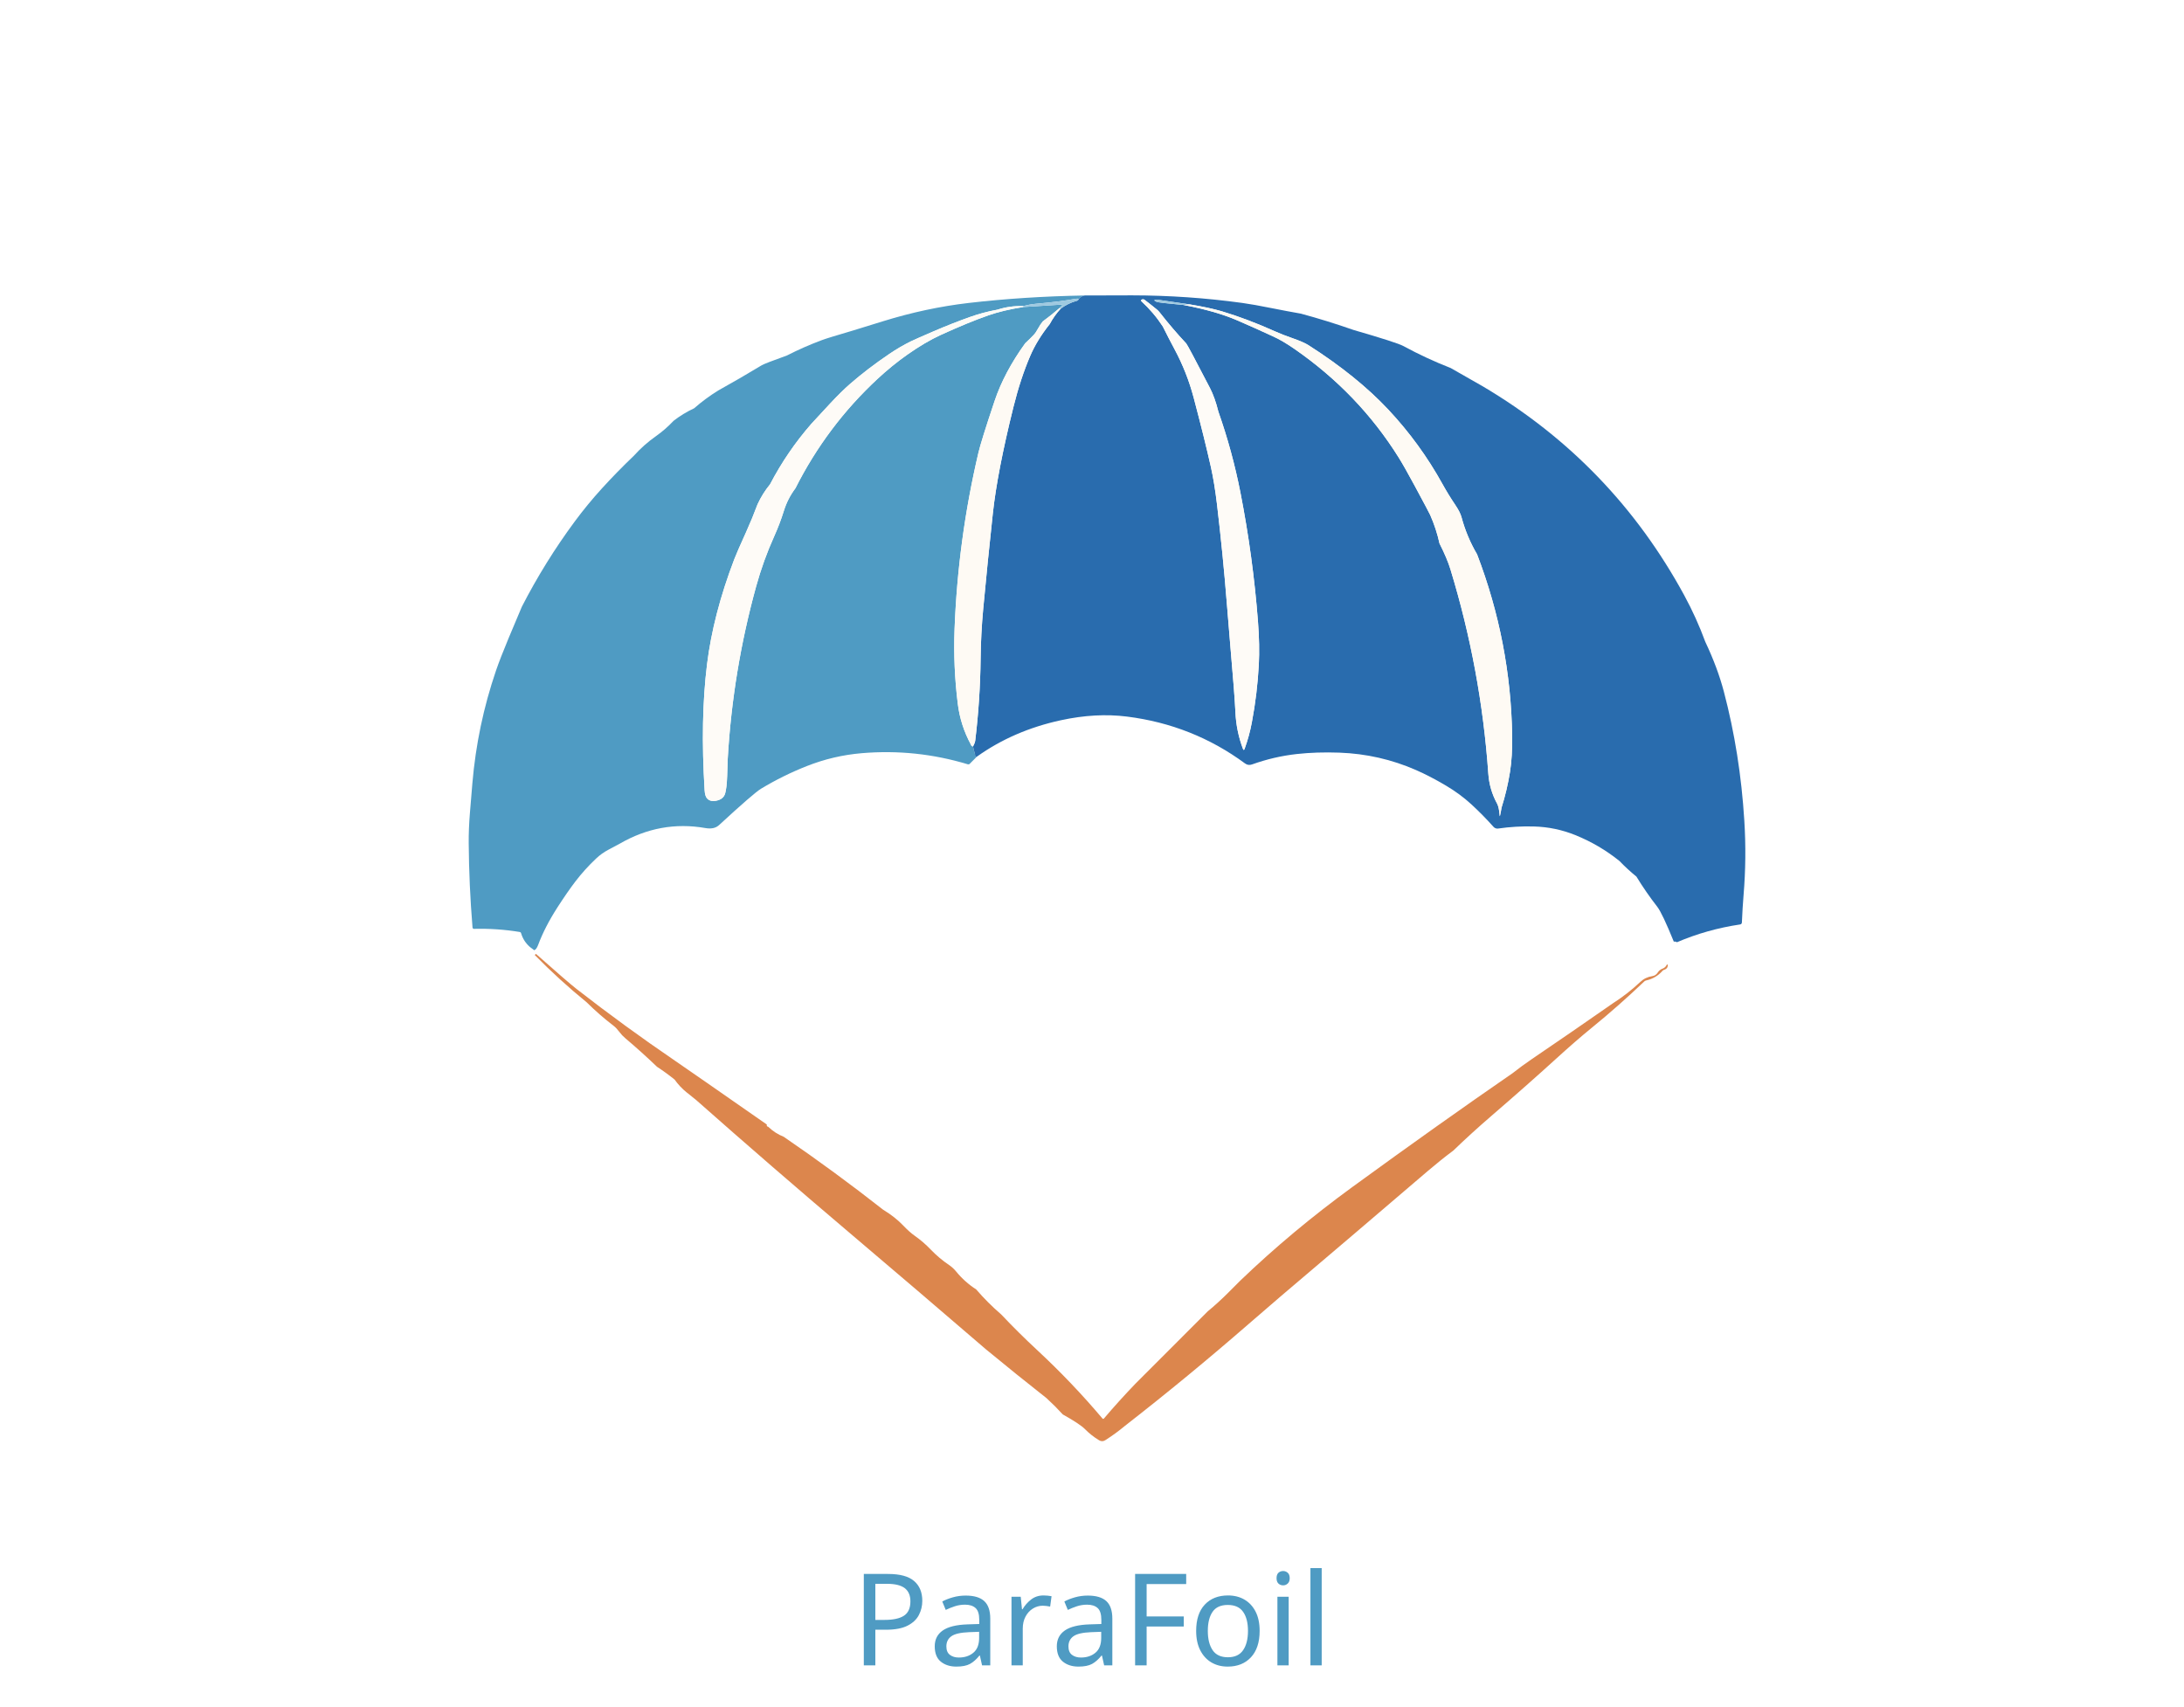
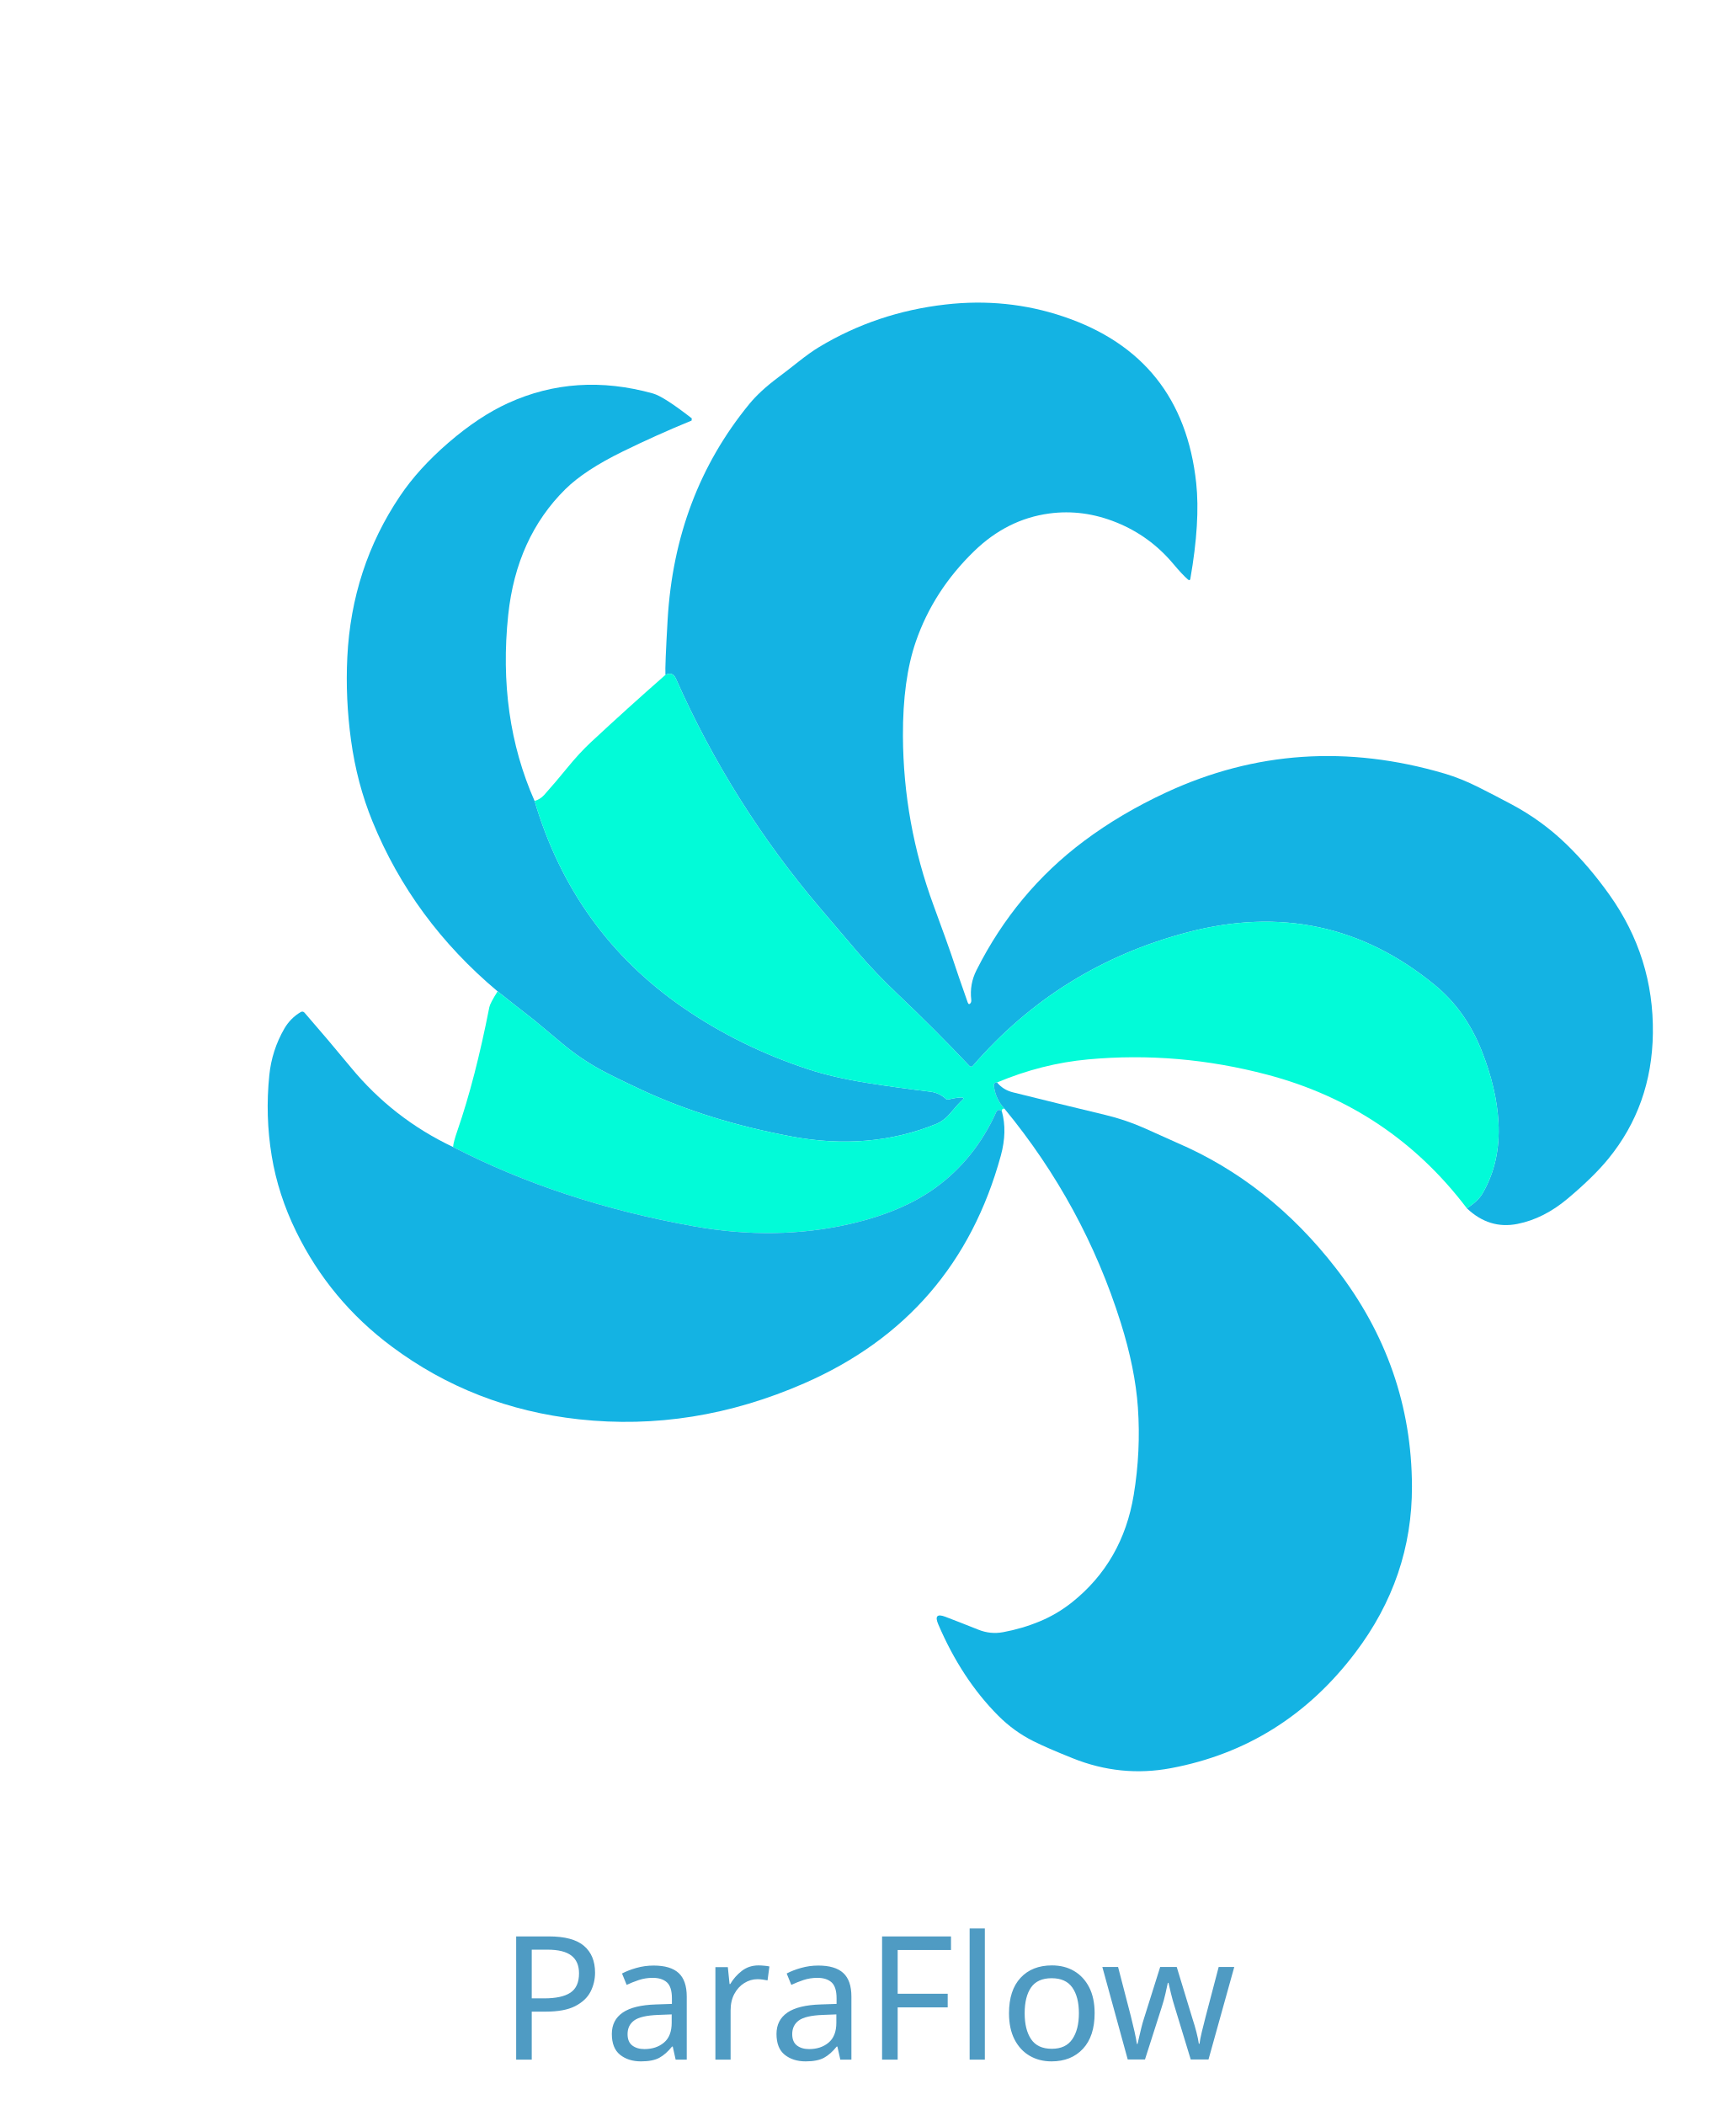
- <svg xmlns="http://www.w3.org/2000/svg" version="1.1" viewBox="0 0 1024 800">
-   <path fill="rgb(79,155,195)" fill-opacity="1.000" d="M 508.50 138.54 Q 506.82 138.87 505.79 140.25 Q 505.41 139.91 504.56 140.06 Q 497.05 141.43 485.74 142.43 Q 482.69 142.70 479.75 143.54 Q 473.56 143.29 467.69 145.19 Q 461.06 146.38 454.71 148.65 Q 446.18 151.70 437.85 155.29 Q 428.99 159.11 427.03 160.07 Q 421.99 162.55 416.81 166.06 Q 406.75 172.88 398.49 180.07 Q 394.55 183.51 389.25 189.17 Q 381.68 197.26 380.44 198.69 Q 369.06 211.72 361.06 227.06 Q 357.52 231.38 355.19 236.44 Q 352.73 243.04 349.83 249.46 Q 345.50 259.01 344.22 262.35 Q 334.39 288.14 331.50 311.50 Q 328.32 337.24 330.37 370.50 Q 330.54 373.19 331.44 374.26 Q 332.89 375.97 335.74 375.44 Q 339.20 374.79 340.00 372.00 Q 340.75 369.35 340.94 363.81 Q 341.21 355.75 341.21 355.71 Q 343.58 314.63 354.53 274.94 Q 357.87 262.82 363.03 251.37 Q 365.64 245.58 367.53 239.51 Q 369.32 233.75 372.94 228.94 Q 387.67 199.75 411.41 177.68 Q 418.28 171.30 425.43 166.27 Q 433.77 160.40 441.06 157.06 Q 454.02 151.13 463.56 147.81 Q 470.41 145.43 479.75 143.96 L 497.68 142.82 Q 498.34 142.77 497.91 143.23 L 496.75 144.46 Q 492.97 147.73 488.94 150.69 Q 487.69 152.21 486.77 153.93 Q 485.66 156.00 484.60 157.10 Q 482.70 159.07 480.69 160.94 Q 470.83 174.58 466.31 188.06 Q 460.04 206.77 458.75 212.25 Q 449.15 253.07 447.56 294.99 Q 446.90 312.57 449.08 330.02 Q 450.34 340.12 455.19 349.06 Q 455.39 349.88 456.21 350.00 Q 456.61 351.85 457.15 353.66 Q 457.17 353.75 457.21 354.36 Q 457.25 354.90 458.00 354.79 L 454.62 358.17 A 0.88 0.79 29.6 0 1 453.77 358.35 Q 429.42 350.99 403.99 353.15 Q 390.76 354.28 378.42 359.14 Q 367.16 363.57 356.81 369.81 Q 353.43 371.85 337.12 386.88 Q 334.84 388.97 330.75 388.25 Q 309.61 384.54 290.55 395.59 Q 290.45 395.65 285.17 398.46 Q 282.08 400.10 279.52 402.52 Q 274.16 407.56 269.73 413.36 Q 266.06 418.17 261.44 425.33 Q 255.48 434.56 252.31 443.06 Q 251.54 445.12 250.50 445.54 L 248.50 444.04 Q 245.47 441.43 244.32 437.55 A 0.80 0.78 86.3 0 0 243.69 436.98 Q 233.28 435.25 222.23 435.51 A 0.66 0.66 86.8 0 1 221.55 434.90 Q 219.91 414.89 219.76 395.28 Q 219.71 388.72 220.32 381.26 Q 220.89 374.25 221.48 367.25 Q 223.79 340.08 232.56 314.41 Q 234.47 308.83 238.41 299.35 Q 244.35 285.09 244.69 284.44 Q 255.49 263.43 269.49 244.49 Q 275.39 236.51 282.17 229.06 Q 289.40 221.12 297.19 213.69 Q 301.85 208.52 307.53 204.52 Q 312.03 201.34 315.81 197.31 Q 320.29 193.84 325.44 191.44 Q 330.78 186.77 336.81 183.06 Q 347.04 177.37 357.06 171.31 Q 358.62 170.37 368.94 166.69 Q 376.98 162.58 385.44 159.44 Q 388.14 158.43 399.74 155.03 Q 400.66 154.76 414.06 150.61 Q 434.09 144.40 454.06 142.06 Q 479.79 139.06 508.50 138.54 Z" />
-   <path fill="rgb(41,108,174)" fill-opacity="1.000" d="M 508.50 138.54 Q 519.62 138.47 530.75 138.48 Q 556.78 138.51 582.54 142.05 Q 587.76 142.77 596.25 144.48 Q 603.08 145.85 609.94 147.06 Q 622.39 150.42 634.56 154.69 Q 654.94 160.59 658.00 162.25 Q 668.77 168.10 680.19 172.56 Q 687.75 176.89 695.31 181.19 Q 756.04 217.17 789.74 279.23 Q 795.43 289.72 799.56 300.94 Q 805.29 313.04 808.25 324.25 Q 815.88 353.17 817.85 384.76 Q 818.95 402.28 817.49 419.77 Q 817.00 425.63 816.71 432.55 A 0.95 0.93 87.4 0 1 815.91 433.44 Q 800.33 435.76 786.25 441.79 Q 785.59 441.34 784.79 441.50 Q 779.35 428.13 777.06 425.19 Q 771.76 418.37 767.25 411.00 Q 763.05 407.59 759.31 403.69 Q 749.89 396.12 738.68 391.58 Q 729.34 387.79 719.25 387.51 Q 710.71 387.27 702.40 388.48 A 2.41 2.40 64.9 0 1 700.27 387.70 Q 695.21 382.03 689.85 377.11 Q 684.54 372.24 677.95 368.34 Q 670.59 363.98 663.94 361.06 Q 646.88 353.58 627.99 352.89 Q 617.35 352.51 608.02 353.54 Q 597.40 354.71 587.02 358.42 Q 585.24 359.06 583.73 357.94 Q 559.19 339.86 528.41 335.98 Q 513.80 334.14 497.44 337.69 Q 475.18 342.51 458.00 354.79 Q 457.25 354.90 457.21 354.36 Q 457.17 353.75 457.15 353.66 Q 456.61 351.85 456.21 350.00 Q 457.12 348.32 457.25 347.25 Q 459.55 328.20 459.77 309.00 Q 459.90 297.23 460.99 285.50 Q 463.08 263.11 465.50 240.75 Q 467.61 221.22 475.17 190.79 Q 478.51 177.37 483.06 166.81 Q 486.28 159.34 492.19 151.94 Q 494.29 148.02 497.29 144.75 Q 500.77 142.13 505.00 141.00 Q 505.45 140.88 505.79 140.25 Q 506.82 138.87 508.50 138.54 Z M 542.51 145.21 Q 539.22 142.52 536.81 140.69 Q 535.93 140.01 535.17 140.59 A 0.48 0.42 47.3 0 0 535.19 141.28 Q 540.93 146.54 545.19 153.06 Q 547.87 158.46 550.72 163.77 Q 556.52 174.59 559.67 186.46 Q 564.76 205.65 567.75 219.00 Q 569.40 226.37 570.61 236.49 Q 573.39 259.84 575.25 283.28 Q 576.29 296.41 576.89 303.21 Q 578.86 325.57 579.25 334.00 Q 579.67 342.89 582.77 351.09 Q 583.17 352.13 583.56 351.08 Q 585.76 345.04 586.94 338.74 Q 589.50 325.20 590.22 311.49 Q 590.68 302.64 589.83 291.52 Q 587.49 261.05 581.61 231.03 Q 577.81 211.64 571.25 193.00 Q 569.60 186.35 567.31 181.94 Q 556.85 161.77 556.19 161.06 Q 549.88 154.32 543.65 146.38 Q 543.15 145.73 542.51 145.21 Z M 554.96 143.00 Q 570.09 145.88 580.06 150.19 Q 588.49 153.83 596.81 157.69 Q 601.24 159.65 607.06 163.69 Q 636.99 184.47 655.75 214.45 Q 658.50 218.85 663.34 227.84 Q 670.09 240.37 670.56 241.44 Q 673.42 247.91 674.94 254.81 Q 678.52 261.88 680.06 266.94 Q 694.38 313.82 697.82 362.75 Q 698.34 370.22 701.94 376.81 Q 702.84 378.46 703.15 382.43 Q 703.19 382.94 703.30 382.45 Q 703.73 380.61 704.00 378.75 Q 706.61 370.50 707.97 362.01 Q 709.16 354.51 709.00 344.92 Q 708.30 301.06 692.56 259.94 Q 687.73 251.72 685.25 242.50 Q 684.61 240.12 682.30 236.70 Q 679.08 231.93 676.29 226.89 Q 665.78 207.90 650.94 192.06 Q 636.19 176.32 613.44 161.81 Q 611.17 160.37 605.78 158.49 Q 601.42 156.98 598.02 155.46 Q 584.74 149.51 573.00 146.00 Q 567.14 144.25 557.75 142.71 Q 550.12 141.64 542.50 140.50 Q 540.17 140.58 542.25 141.50 Q 543.25 141.94 554.96 143.00 Z" />
-   <path fill="rgb(158,201,224)" fill-opacity="1.000" d="M 504.56 140.06 Q 505.41 139.91 505.79 140.25 Q 505.45 140.88 505.00 141.00 Q 500.77 142.13 497.29 144.75 Q 497.12 144.41 496.75 144.46 L 497.91 143.23 Q 498.34 142.77 497.68 142.82 L 479.75 143.96 L 479.75 143.54 Q 482.69 142.70 485.74 142.43 Q 497.05 141.43 504.56 140.06 Z" />
-   <path fill="rgb(254,251,247)" fill-opacity="1.000" d="M 536.81 140.69 Q 539.22 142.52 542.51 145.21 Q 543.15 145.73 543.65 146.38 Q 549.88 154.32 556.19 161.06 Q 556.85 161.77 567.31 181.94 Q 569.60 186.35 571.25 193.00 Q 577.81 211.64 581.61 231.03 Q 587.49 261.05 589.83 291.52 Q 590.68 302.64 590.22 311.49 Q 589.50 325.20 586.94 338.74 Q 585.76 345.04 583.56 351.08 Q 583.17 352.13 582.77 351.09 Q 579.67 342.89 579.25 334.00 Q 578.86 325.57 576.89 303.21 Q 576.29 296.41 575.25 283.28 Q 573.39 259.84 570.61 236.49 Q 569.40 226.37 567.75 219.00 Q 564.76 205.65 559.67 186.46 Q 556.52 174.59 550.72 163.77 Q 547.87 158.46 545.19 153.06 Q 540.93 146.54 535.19 141.28 A 0.48 0.42 47.3 0 1 535.17 140.59 Q 535.93 140.01 536.81 140.69 Z" />
-   <path fill="rgb(158,201,224)" fill-opacity="1.000" d="M 542.50 140.50 Q 550.12 141.64 557.75 142.71 L 554.96 143.00 Q 543.25 141.94 542.25 141.50 Q 540.17 140.58 542.50 140.50 Z" />
-   <path fill="rgb(254,250,244)" fill-opacity="1.000" d="M 557.75 142.71 Q 567.14 144.25 573.00 146.00 Q 584.74 149.51 598.02 155.46 Q 601.42 156.98 605.78 158.49 Q 611.17 160.37 613.44 161.81 Q 636.19 176.32 650.94 192.06 Q 665.78 207.90 676.29 226.89 Q 679.08 231.93 682.30 236.70 Q 684.61 240.12 685.25 242.50 Q 687.73 251.72 692.56 259.94 Q 708.30 301.06 709.00 344.92 Q 709.16 354.51 707.97 362.01 Q 706.61 370.50 704.00 378.75 Q 703.73 380.61 703.30 382.45 Q 703.19 382.94 703.15 382.43 Q 702.84 378.46 701.94 376.81 Q 698.34 370.22 697.82 362.75 Q 694.38 313.82 680.06 266.94 Q 678.52 261.88 674.94 254.81 Q 673.42 247.91 670.56 241.44 Q 670.09 240.37 663.34 227.84 Q 658.50 218.85 655.75 214.45 Q 636.99 184.47 607.06 163.69 Q 601.24 159.65 596.81 157.69 Q 588.49 153.83 580.06 150.19 Q 570.09 145.88 554.96 143.00 L 557.75 142.71 Z" />
-   <path fill="rgb(254,251,247)" fill-opacity="1.000" d="M 479.75 143.54 L 479.75 143.96 Q 470.41 145.43 463.56 147.81 Q 454.02 151.13 441.06 157.06 Q 433.77 160.40 425.43 166.27 Q 418.28 171.30 411.41 177.68 Q 387.67 199.75 372.94 228.94 Q 369.32 233.75 367.53 239.51 Q 365.64 245.58 363.03 251.37 Q 357.87 262.82 354.53 274.94 Q 343.58 314.63 341.21 355.71 Q 341.21 355.75 340.94 363.81 Q 340.75 369.35 340.00 372.00 Q 339.20 374.79 335.74 375.44 Q 332.89 375.97 331.44 374.26 Q 330.54 373.19 330.37 370.50 Q 328.32 337.24 331.50 311.50 Q 334.39 288.14 344.22 262.35 Q 345.50 259.01 349.83 249.46 Q 352.73 243.04 355.19 236.44 Q 357.52 231.38 361.06 227.06 Q 369.06 211.72 380.44 198.69 Q 381.68 197.26 389.25 189.17 Q 394.55 183.51 398.49 180.07 Q 406.75 172.88 416.81 166.06 Q 421.99 162.55 427.03 160.07 Q 428.99 159.11 437.85 155.29 Q 446.18 151.70 454.71 148.65 Q 461.06 146.38 467.69 145.19 Q 473.56 143.29 479.75 143.54 Z" />
-   <path fill="rgb(254,250,244)" fill-opacity="1.000" d="M 496.75 144.46 Q 497.12 144.41 497.29 144.75 Q 494.29 148.02 492.19 151.94 Q 486.28 159.34 483.06 166.81 Q 478.51 177.37 475.17 190.79 Q 467.61 221.22 465.50 240.75 Q 463.08 263.11 460.99 285.50 Q 459.90 297.23 459.77 309.00 Q 459.55 328.20 457.25 347.25 Q 457.12 348.32 456.21 350.00 Q 455.39 349.88 455.19 349.06 Q 450.34 340.12 449.08 330.02 Q 446.90 312.57 447.56 294.99 Q 449.15 253.07 458.75 212.25 Q 460.04 206.77 466.31 188.06 Q 470.83 174.58 480.69 160.94 Q 482.70 159.07 484.60 157.10 Q 485.66 156.00 486.77 153.93 Q 487.69 152.21 488.94 150.69 Q 492.97 147.73 496.75 144.46 Z" />
-   <path fill="rgb(220,134,77)" fill-opacity="1.000" d="M 251.29 447.25 Q 266.23 460.51 270.31 463.69 Q 292.84 481.23 316.44 497.31 Q 323.53 502.15 359.54 527.25 Q 359.33 528.17 360.19 528.31 Q 363.37 531.37 367.46 533.00 Q 391.32 549.33 414.06 567.19 Q 419.68 570.61 423.44 574.56 Q 426.40 577.67 428.87 579.41 Q 432.94 582.27 436.38 585.87 Q 440.33 589.99 444.94 593.10 Q 446.85 594.39 448.30 596.17 Q 452.34 601.12 457.69 604.56 Q 463.12 610.87 469.44 616.31 Q 477.58 624.93 486.27 632.99 Q 502.57 648.12 516.92 665.11 A 0.43 0.43 0.0 0 0 517.58 665.11 Q 524.76 656.67 532.44 648.69 Q 549.40 631.78 566.31 614.81 Q 571.18 610.78 575.65 606.32 Q 581.52 600.44 581.57 600.40 Q 605.75 577.19 634.06 556.56 Q 675.06 526.70 709.19 503.19 Q 713.62 499.70 718.29 496.53 Q 737.32 483.61 756.19 470.44 Q 763.12 466.02 769.11 460.37 Q 771.45 458.16 774.69 457.68 Q 776.36 457.43 777.26 455.98 A 4.42 4.42 -83.9 0 1 779.51 454.16 Q 780.91 453.66 781.54 452.25 L 781.96 452.25 Q 782.10 454.12 780.29 454.69 A 1.96 1.56 6.4 0 0 779.48 455.20 Q 776.40 458.69 771.81 459.71 A 1.86 1.64 13.8 0 0 770.95 460.16 Q 759.08 471.49 746.37 481.85 Q 738.74 488.07 729.50 496.50 Q 716.60 508.26 698.70 523.70 Q 689.85 531.33 681.44 539.44 Q 675.38 543.97 669.64 548.88 Q 635.11 578.44 600.44 607.84 Q 594.85 612.59 585.30 620.90 Q 557.05 645.48 527.50 668.50 Q 523.09 672.18 518.23 675.26 Q 516.78 676.18 515.31 675.29 Q 511.64 673.06 508.69 670.06 Q 506.33 667.67 498.31 663.19 Q 494.67 659.20 490.69 655.56 Q 476.37 644.29 462.31 632.69 Q 430.25 605.10 397.99 577.75 Q 361.80 547.08 326.28 515.66 Q 326.23 515.62 321.92 512.17 Q 318.72 509.59 316.31 506.19 Q 312.34 502.98 308.06 500.19 Q 300.84 493.26 293.19 486.80 Q 291.64 485.49 290.43 483.87 Q 289.02 481.98 287.71 480.98 Q 281.04 475.87 275.06 469.94 Q 262.27 459.52 250.71 447.75 L 251.29 447.25 Z" />
-   <text font-family="Futura" color="white" x="50%" y="95%" fill="rgb(79,155,195)" font-size="5em" dominant-baseline="middle" text-anchor="middle">ParaFoil</text>
+ <svg xmlns="http://www.w3.org/2000/svg" version="1.1" viewBox="0 0 362 439">
+   <path fill="#14b3e3" d="   M 305.96 252.00   Q 308.30 250.45 309.19 248.94   Q 313.01 242.43 312.54 234.01   Q 312.15 226.99 309.06 219.19   Q 305.73 210.74 299.30 205.46   Q 276.66 186.82 247.73 194.42   Q 220.92 201.46 202.89 222.31   C 202.71 222.51 202.40 222.52 202.21 222.32   Q 194.92 214.60 187.21 207.30   Q 182.51 202.84 178.91 198.61   Q 174.99 194.02 171.09 189.43   Q 152.56 167.66 140.97 141.52   Q 140.29 139.99 138.79 140.75   Q 138.69 138.89 139.25 129.25   Q 140.77 103.17 156.30 84.24   Q 158.48 81.58 162.20 78.79   Q 164.36 77.17 166.47 75.49   Q 169.02 73.47 170.84 72.38   Q 182.85 65.14 197.25 63.50   Q 210.00 62.05 221.75 66.00   Q 246.67 74.37 249.50 100.75   Q 250.36 108.78 248.28 120.69   Q 248.19 121.20 247.79 120.87   Q 246.60 119.84 244.69 117.56   Q 239.82 111.77 232.87 108.96   Q 225.90 106.14 218.86 107.09   Q 210.07 108.27 203.19 114.94   Q 194.69 123.18 191.03 133.78   Q 188.28 141.73 188.33 153.49   Q 188.41 171.68 194.72 188.83   Q 197.74 197.07 198.35 198.89   Q 200.04 203.98 201.83 209.03   Q 202.05 209.65 202.41 209.23   Q 202.63 208.96 202.58 208.49   Q 202.20 205.26 203.66 202.36   Q 211.86 186.05 226.08 175.41   Q 233.76 169.66 243.27 165.25   Q 271.00 152.40 301.34 161.34   Q 304.76 162.35 308.45 164.21   Q 311.87 165.93 315.26 167.74   Q 321.58 171.11 326.64 176.00   Q 331.47 180.67 335.69 186.61   Q 344.96 199.64 344.75 215.50   Q 344.55 230.55 335.44 241.69   Q 332.36 245.45 326.98 249.97   Q 322.00 254.16 316.50 255.25   Q 310.63 256.42 305.96 252.00   Z" />
+   <path fill="#14b3e3" d="   M 144.29 87.25   L 144.25 87.71   Q 136.93 90.71 129.83 94.19   Q 121.95 98.05 117.93 102.01   Q 107.70 112.12 106.00 128.25   Q 103.76 149.53 111.50 167.04   Q 119.60 194.38 142.56 210.19   Q 154.32 218.28 168.45 222.95   Q 173.90 224.75 181.10 225.88   Q 187.54 226.90 194.01 227.67   Q 195.90 227.90 197.30 229.18   C 197.43 229.29 197.61 229.34 197.78 229.30   Q 201.88 228.38 200.69 229.44   Q 200.00 230.04 198.15 232.23   Q 196.87 233.75 195.20 234.43   Q 181.28 240.06 165.00 237.00   Q 147.67 233.74 133.85 227.31   Q 127.89 224.53 125.26 223.09   Q 121.03 220.77 117.32 217.67   Q 111.41 212.73 111.34 212.68   Q 107.55 209.74 103.79 206.75   Q 86.08 191.89 77.69 171.31   Q 74.45 163.38 73.22 154.41   Q 72.02 145.69 72.44 137.07   Q 73.35 118.42 83.44 103.44   Q 87.29 97.71 93.55 92.31   Q 99.91 86.83 105.97 84.07   Q 120.16 77.60 136.19 82.06   Q 138.44 82.69 144.29 87.25    Z" />
+   <path fill="#02fbd8" d="   M 305.96 252.00   Q 289.99 230.92 264.33 224.13   Q 245.71 219.21 226.94 220.94   Q 217.32 221.82 207.96 225.75   Q 207.22 225.74 207.31 226.49   Q 207.64 229.19 209.50 231.21   Q 208.92 231.17 208.96 231.75   Q 208.16 231.09 207.75 232.00   Q 203.37 241.69 195.20 247.65   Q 188.23 252.74 177.32 255.25   Q 161.82 258.81 144.75 255.75   Q 116.95 250.77 94.50 239.21   Q 94.54 238.29 95.44 235.69   Q 99.12 225.05 102.06 210.06   Q 102.24 209.18 103.79 206.75   Q 107.55 209.74 111.34 212.68   Q 111.41 212.73 117.32 217.67   Q 121.03 220.77 125.26 223.09   Q 127.89 224.53 133.85 227.31   Q 147.67 233.74 165.00 237.00   Q 181.28 240.06 195.20 234.43   Q 196.87 233.75 198.15 232.23   Q 200.00 230.04 200.69 229.44   Q 201.88 228.38 197.78 229.30   C 197.61 229.34 197.43 229.29 197.30 229.18   Q 195.90 227.90 194.01 227.67   Q 187.54 226.90 181.10 225.88   Q 173.90 224.75 168.45 222.95   Q 154.32 218.28 142.56 210.19   Q 119.60 194.38 111.50 167.04   Q 112.67 166.71 113.52 165.77   Q 115.96 163.03 118.27 160.19   Q 120.83 157.05 123.24 154.80   Q 130.91 147.66 138.79 140.75   Q 140.29 139.99 140.97 141.52   Q 152.56 167.66 171.09 189.43   Q 174.99 194.02 178.91 198.61   Q 182.51 202.84 187.21 207.30   Q 194.92 214.60 202.21 222.32   C 202.40 222.52 202.71 222.51 202.89 222.31   Q 220.92 201.46 247.73 194.42   Q 276.66 186.82 299.30 205.46   Q 305.73 210.74 309.06 219.19   Q 312.15 226.99 312.54 234.01   Q 313.01 242.43 309.19 248.94   Q 308.30 250.45 305.96 252.00   Z" />
+   <path fill="#14b3e3" d="   M 94.50 239.21   Q 116.95 250.77 144.75 255.75   Q 161.82 258.81 177.32 255.25   Q 188.23 252.74 195.20 247.65   Q 203.37 241.69 207.75 232.00   Q 208.16 231.09 208.96 231.75   Q 210.13 235.96 208.75 241.00   Q 199.54 274.60 167.75 288.49   Q 144.60 298.61 120.75 296.00   Q 98.83 293.60 81.69 280.81   Q 68.82 271.22 61.79 256.88   Q 58.00 249.15 56.67 241.06   Q 55.30 232.76 56.17 224.24   Q 56.70 219.04 59.30 214.53   Q 60.58 212.32 62.75 211.05   C 63.00 210.91 63.32 210.96 63.51 211.19   Q 68.41 216.82 73.16 222.58   Q 81.98 233.29 94.50 239.21   Z" />
+   <path fill="#14b3e3" d="   M 207.96 225.75   Q 209.23 227.29 211.24 227.80   Q 220.86 230.20 230.50 232.51   Q 234.81 233.54 238.84 235.34   Q 245.26 238.22 245.39 238.28   Q 264.79 246.59 278.69 264.56   Q 294.43 284.92 294.50 310.00   Q 294.55 329.00 282.69 344.66   Q 267.81 364.32 244.25 368.75   Q 233.79 370.72 223.75 366.69   Q 218.32 364.52 215.54 363.12   Q 211.48 361.09 208.20 357.80   Q 200.56 350.13 195.69 338.73   Q 194.61 336.20 197.18 337.18   Q 199.84 338.19 204.09 339.88   Q 206.59 340.88 209.23 340.39   Q 213.19 339.66 216.86 338.14   Q 220.51 336.63 223.65 334.12   Q 234.18 325.68 236.47 311.75   Q 237.97 302.64 237.34 293.55   Q 236.77 285.42 233.76 275.84   Q 226.04 251.29 209.50 231.21   Q 207.64 229.19 207.31 226.49   Q 207.22 225.74 207.96 225.75   Z" />
+   <text font-family="Futura" color="white" x="50%" y="95%" fill="rgb(79,155,195)" font-size="3em" dominant-baseline="middle" text-anchor="middle">ParaFlow</text>
</svg>
